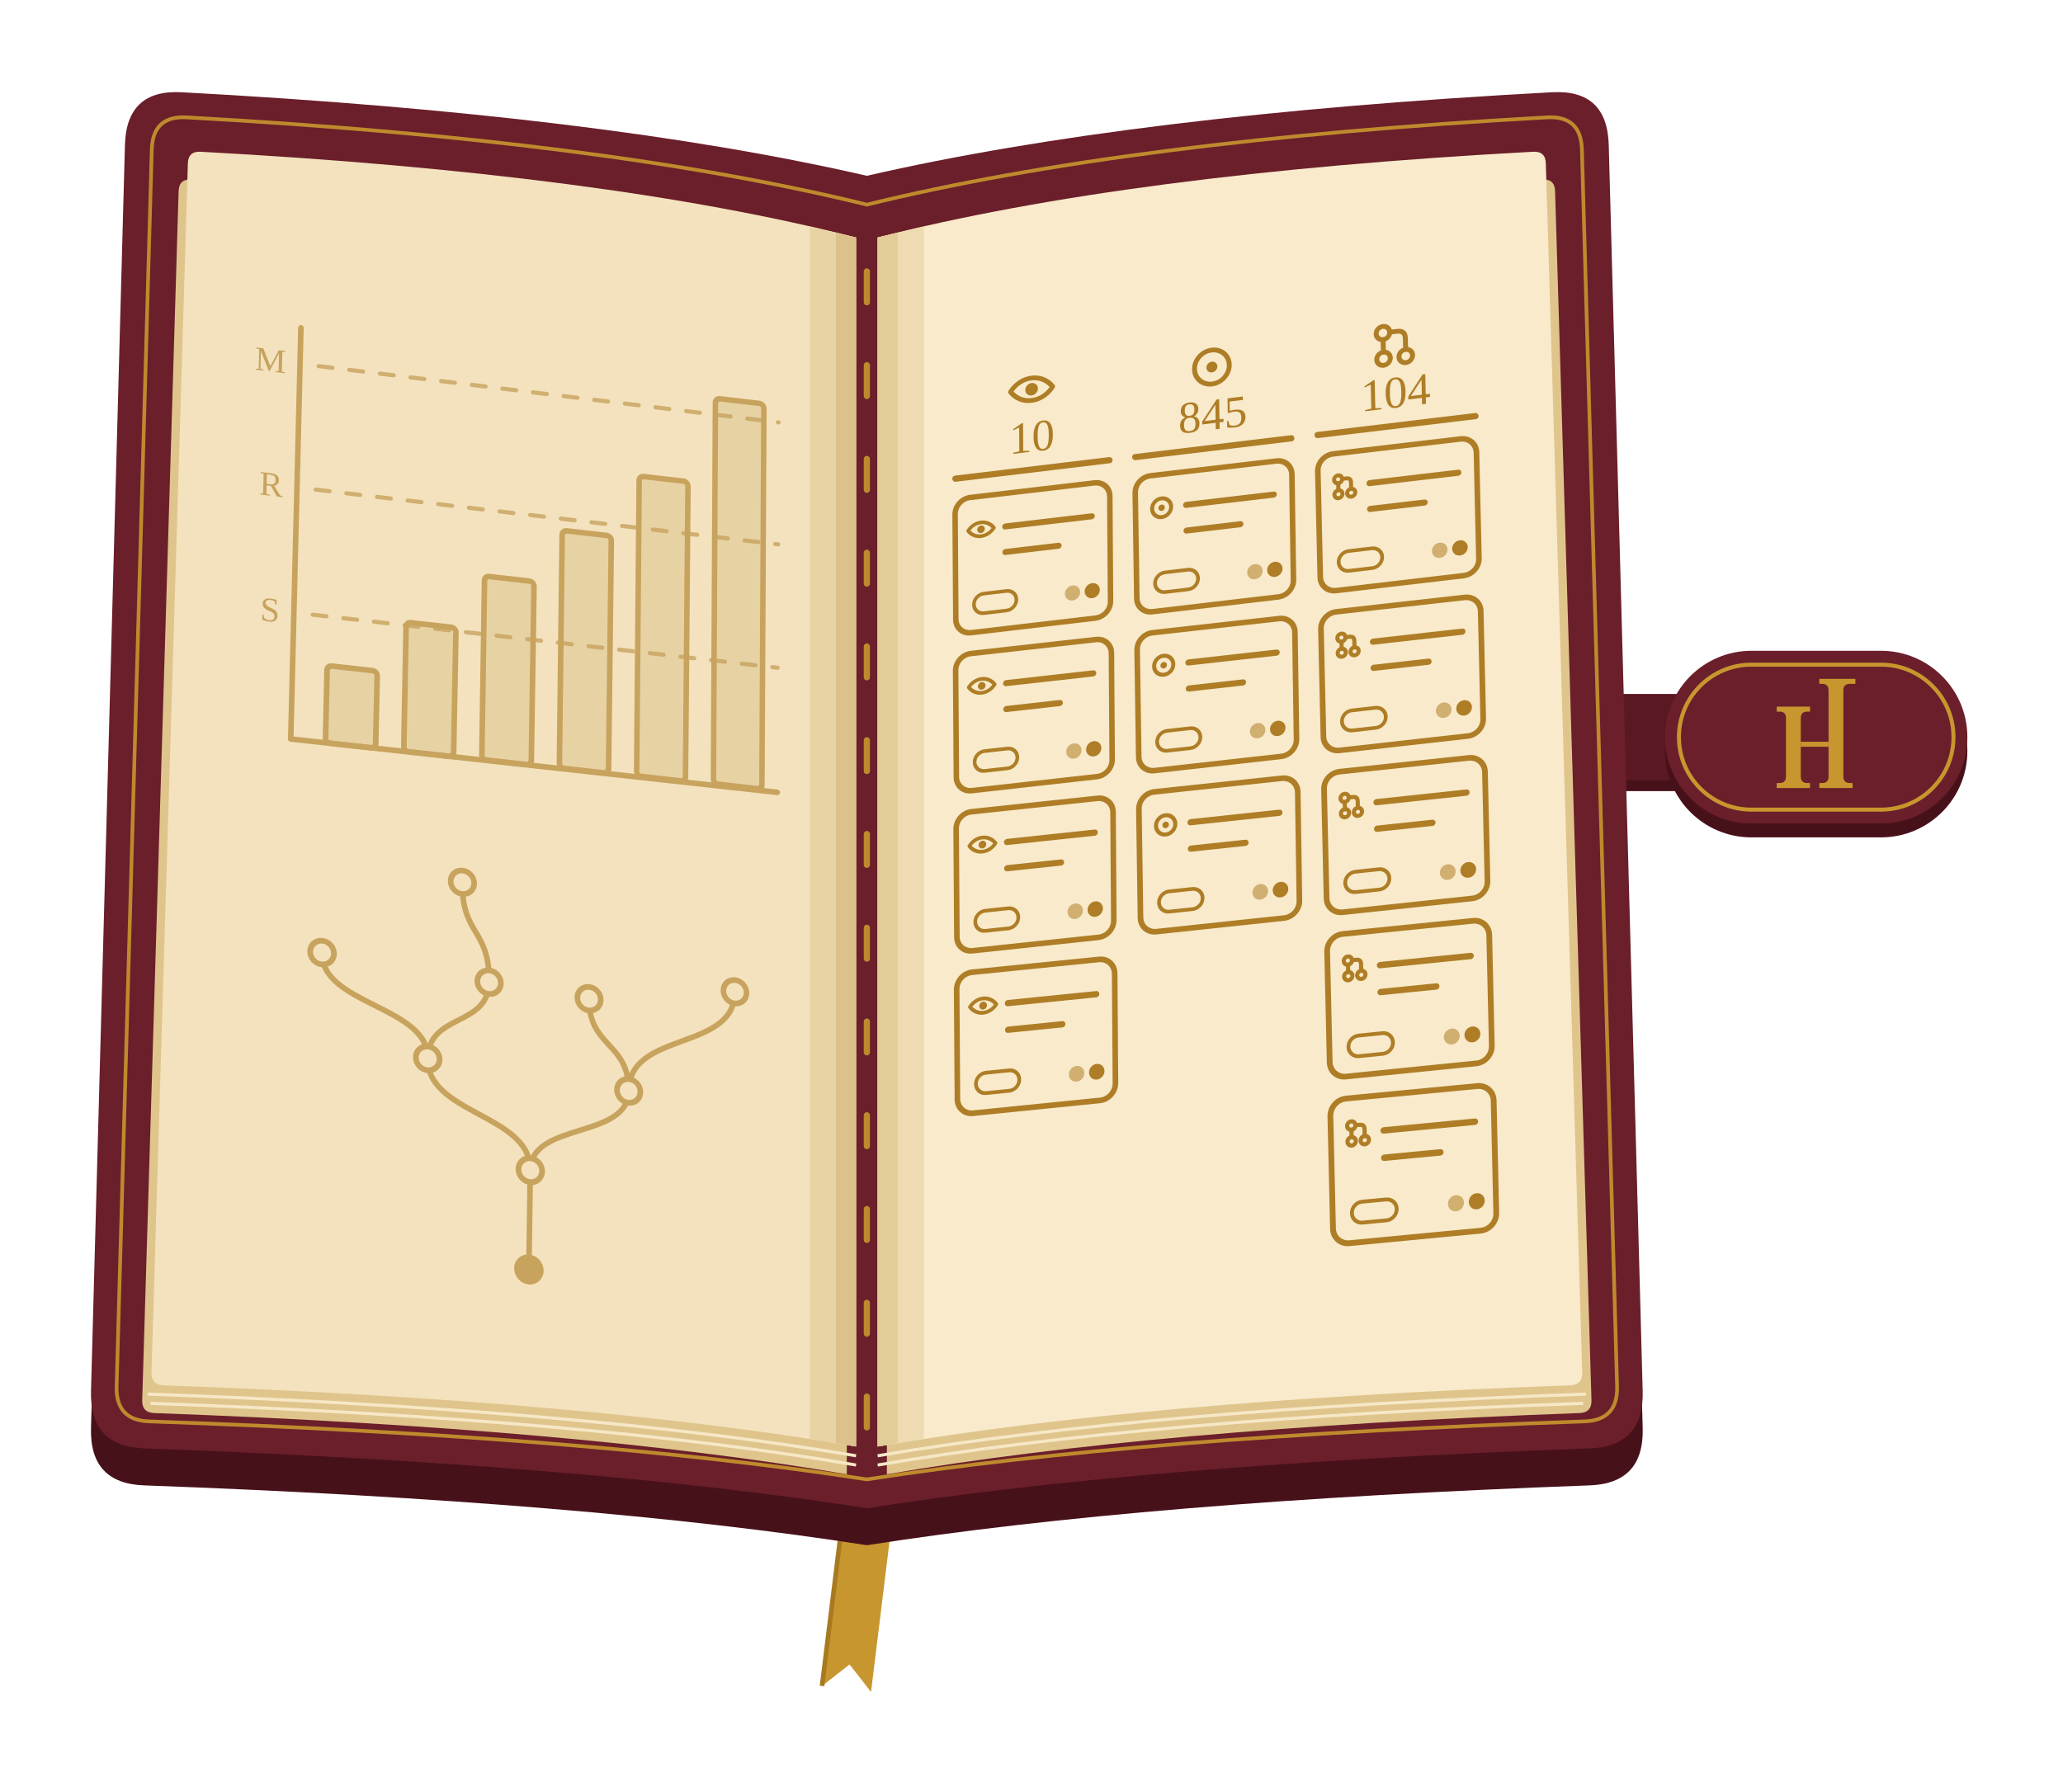
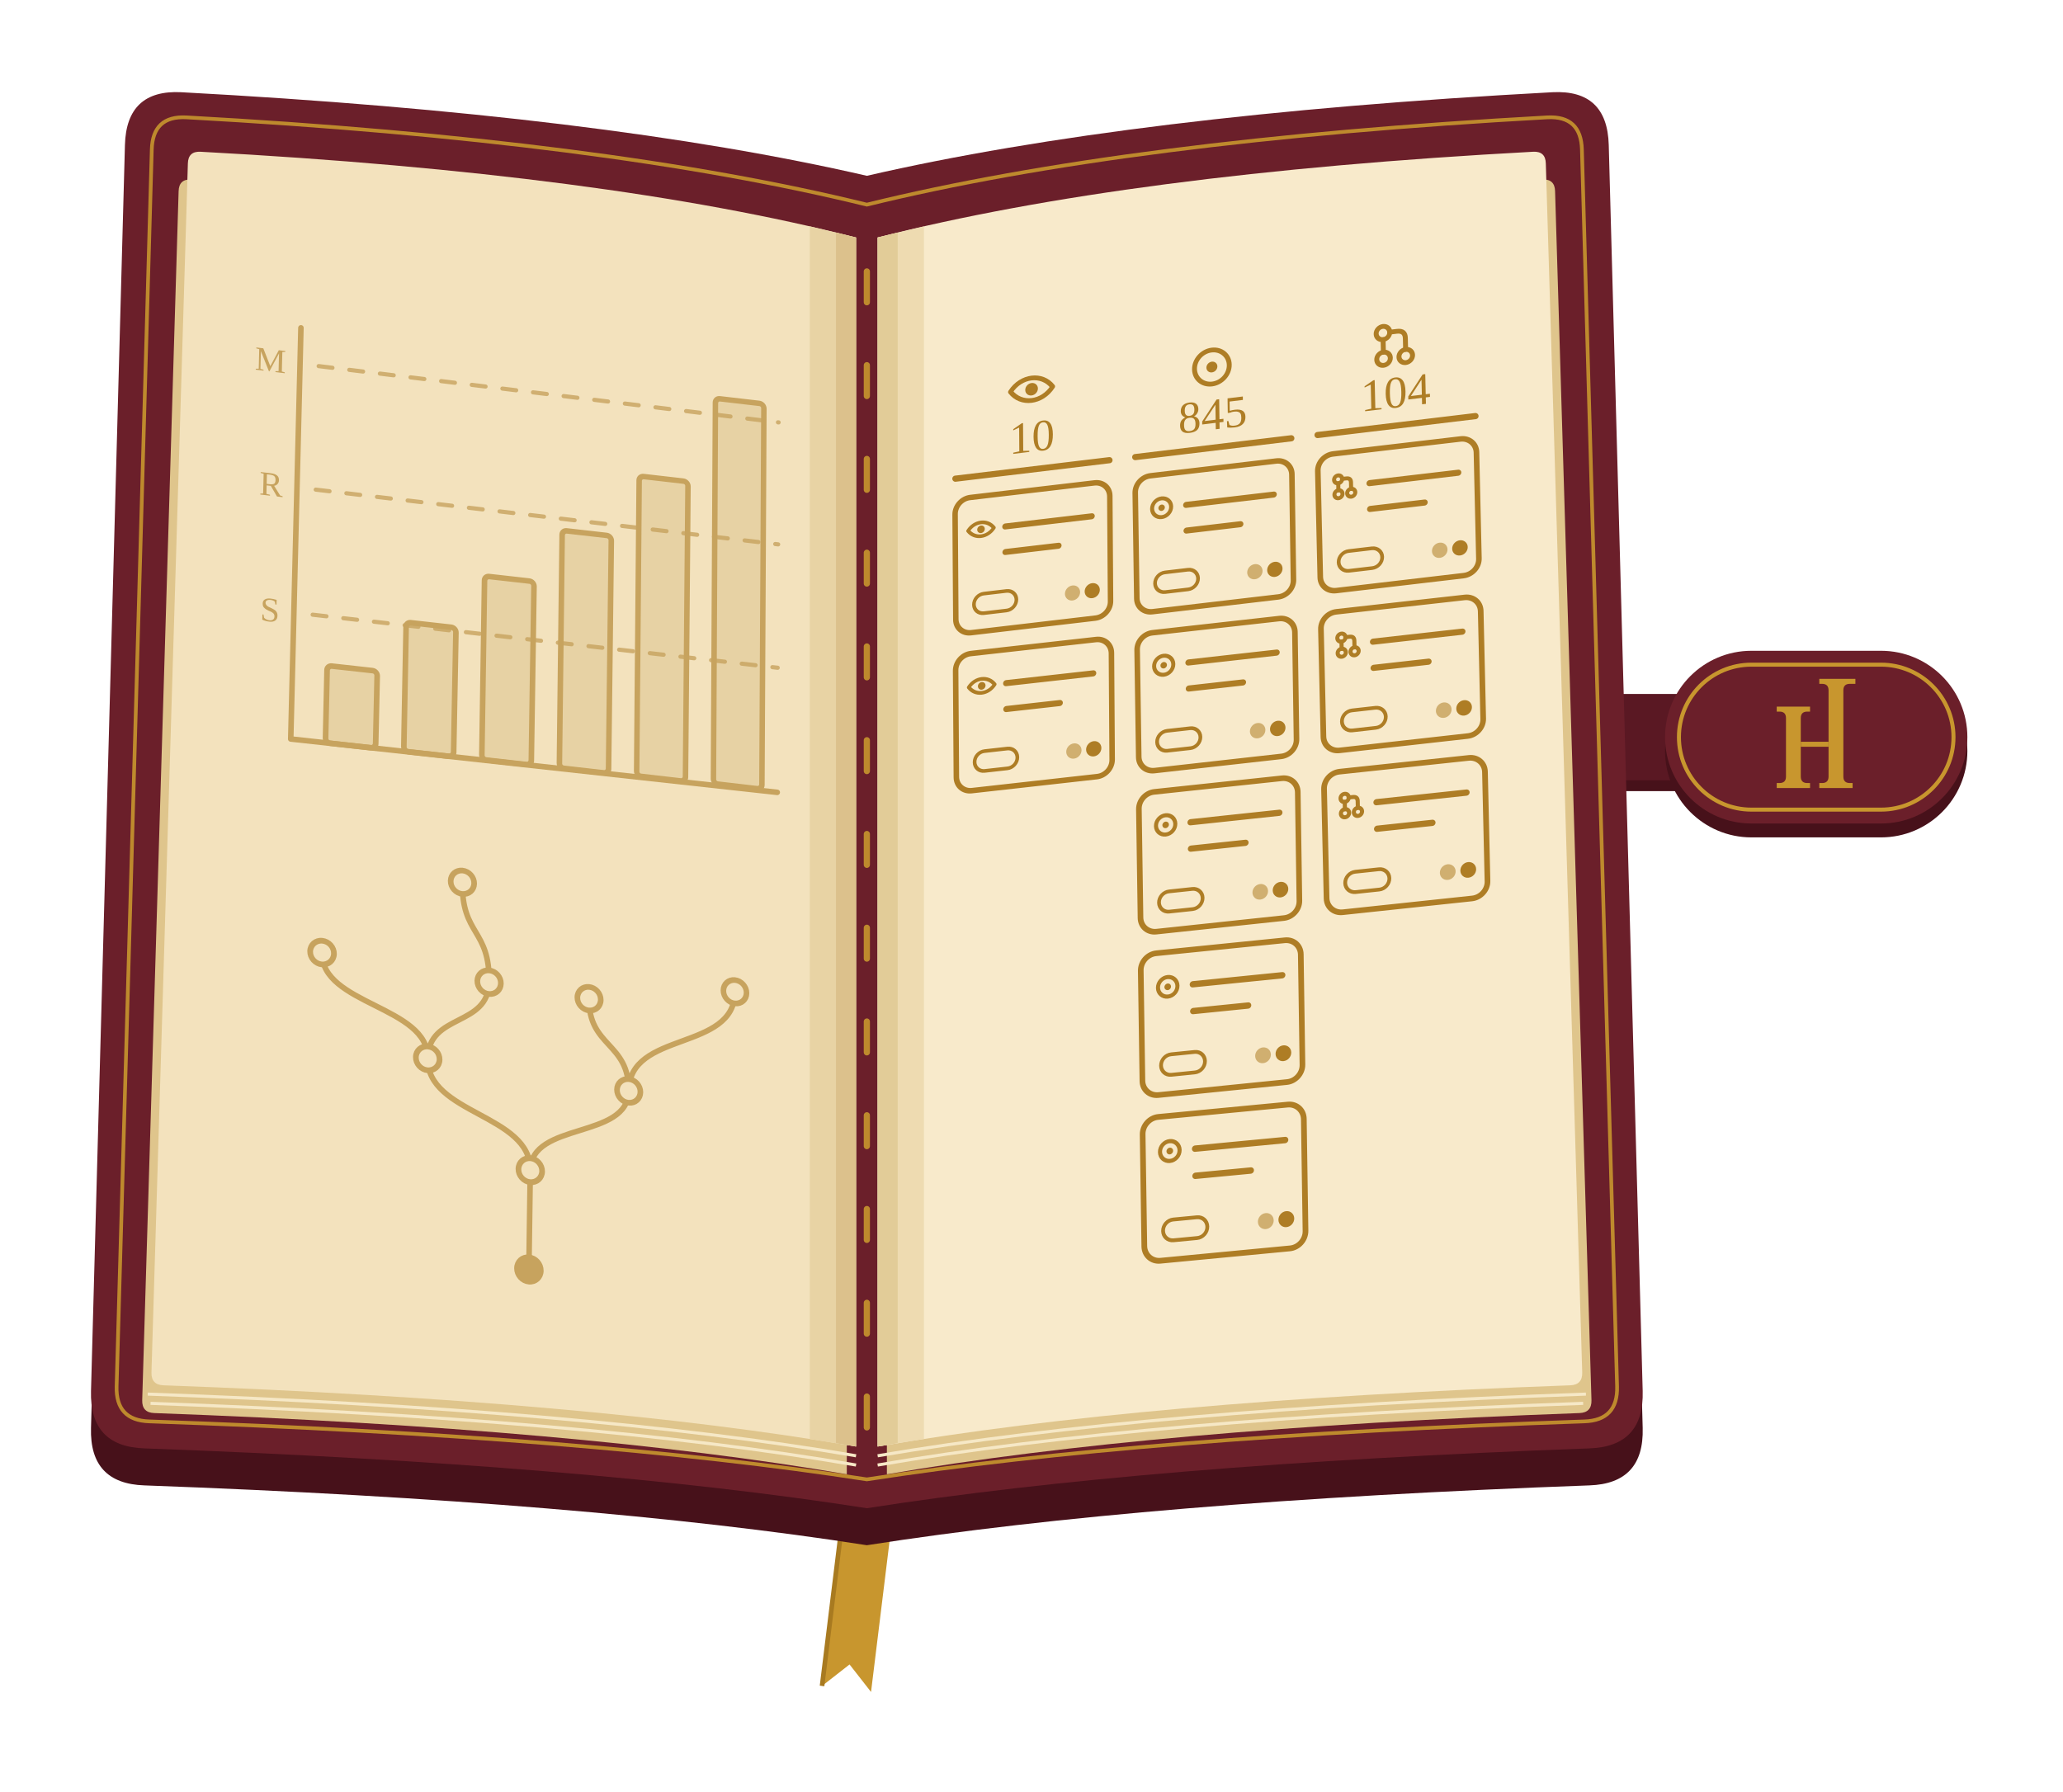
<svg xmlns="http://www.w3.org/2000/svg" viewBox="-562 -498 1337.5 1162" role="img" aria-label="Historia: an open leather journal; a gold-ink chart record on the left page, a project board on the right, closed by a strap medallion bearing an H">
  <g id="ribbon" transform="rotate(7 0 490)">
    <path d="M-16,470 H16 V598 L0,582 L-16,598 Z" fill="#C8962E" />
    <path d="M-16,470 V598" stroke="#A87A20" stroke-width="3" fill="none" />
  </g>
  <g id="strap">
    <rect x="451.5" y="-41" width="164" height="56" fill="#47111A" />
    <rect x="451.5" y="-48" width="164" height="56" fill="#5A1823" />
  </g>
  <g id="cover">
    <path d="M-481,-404 Q-480,-440 -444.5,-438.2 Q-171.4,-423.5 0,-384 Q171.4,-423.5 444.5,-438.2 Q480,-440 481,-404 L503,404 Q504,440 468.4,441.2 Q180.5,451.7 0,480 Q-180.5,451.7 -468.4,441.2 Q-504,440 -503,404 Z" fill="#47111A" transform="translate(0 24)" />
    <path d="M-481,-404 Q-480,-440 -444.5,-438.2 Q-171.4,-423.5 0,-384 Q171.4,-423.5 444.5,-438.2 Q480,-440 481,-404 L503,404 Q504,440 468.4,441.2 Q180.5,451.7 0,480 Q-180.5,451.7 -468.4,441.2 Q-504,440 -503,404 Z" fill="#6B1F2A" />
    <path d="M-463.6,-401 Q-463,-423 -441.2,-421.9 Q-169.2,-406.9 0,-365.3 Q169.2,-406.9 441.2,-421.9 Q463,-423 463.6,-401 L486.4,401 Q487,423 465.2,423.7 Q178.3,433.6 0,461.3 Q-178.3,433.6 -465.2,423.7 Q-487,423 -486.4,401 Z" fill="none" stroke="#C8962E" stroke-width="2.4" opacity="0.9" />
  </g>
  <g id="pages">
    <path d="M-440.2,-392 Q-440,-400 -432,-399.6 Q-169.1,-385.4 -7,-344 L-7,440 Q-178.2,410.4 -456,400.3 Q-464,400 -463.8,392 Z" fill="#DFC58C" transform="translate(-6 18)" />
    <path d="M440.2,-392 Q440,-400 432,-399.6 Q169.1,-385.4 7,-344 L7,440 Q178.2,410.4 456,400.3 Q464,400 463.8,392 Z" fill="#DFC58C" transform="translate(6 18)" />
    <path d="M-466.2,406 Q-182.9,416 -7,446" fill="none" stroke="#F6E8C6" stroke-width="2" />
    <path d="M466.2,406 Q182.9,416 7,446" fill="none" stroke="#F6E8C6" stroke-width="2" />
    <path d="M-464.4,412 Q-181.1,422 -7,452" fill="none" stroke="#F6E8C6" stroke-width="2" />
    <path d="M464.4,412 Q181.1,422 7,452" fill="none" stroke="#F6E8C6" stroke-width="2" />
    <path d="M-440.2,-392 Q-440,-400 -432,-399.6 Q-169.1,-385.4 -7,-344 L-7,440 Q-178.2,410.4 -456,400.3 Q-464,400 -463.8,392 Z" fill="#F3E2BD" />
    <path d="M440.2,-392 Q440,-400 432,-399.6 Q169.1,-385.4 7,-344 L7,440 Q178.2,410.4 456,400.3 Q464,400 463.8,392 Z" fill="#F8EACB" />
    <path d="M-7,-344 L-7,440 L-37,435.1 L-37,-351.2 Z" fill="#E8D3A4" />
    <path d="M-7,-344 L-7,440 L-20,437.8 L-20,-347.2 Z" fill="#DCC18C" />
    <path d="M7,-344 L7,440 L37,435.1 L37,-351.2 Z" fill="#EEDBB1" />
    <path d="M7,-344 L7,440 L20,437.8 L20,-347.2 Z" fill="#E2CC98" />
    <path id="stitches" d="M0,-322 V428" fill="none" stroke="#C8962E" stroke-width="4" stroke-linecap="round" stroke-dasharray="20 40.8" opacity="0.9" />
  </g>
  <g id="record" fill="#C7A35E" stroke="#C7A35E">
    <path d="M-366.9,-285.4 L-373.5,-18.8 L-58.1,15.8" fill="none" stroke-width="3.6" stroke-linecap="round" stroke-linejoin="round" />
    <path d="M-355.4,-260.6 L-57.2,-224.1" fill="none" stroke-width="2.7" stroke-dasharray="9 11" stroke-linecap="round" opacity="0.8" />
    <g transform="matrix(1.0052 0.1231 -0.0248 0.9734 -376.5 -263.2)">
      <path d="M-10.6 7.5H-10.9L-16.4 -5.2V6.6L-14.4 6.9V7.5H-19.4V6.9L-17.5 6.6V-6.4L-19.4 -6.7V-7.3H-14.9L-10.1 4L-4.9 -7.3H-0.7V-6.7L-2.6 -6.4V6.6L-0.7 6.9V7.5H-6.7V6.9L-4.7 6.6V-5.2Z" stroke="none" />
    </g>
    <path d="M-357.3,-180.5 L-57.5,-145" fill="none" stroke-width="2.7" stroke-dasharray="9 11" stroke-linecap="round" opacity="0.8" />
    <g transform="matrix(1.0109 0.1195 -0.025 0.9841 -378.6 -183)">
      <path d="M-10.4 1V6.6L-8.1 6.9V7.5H-14.3V6.9L-12.5 6.6V-6.4L-14.4 -6.7V-7.3H-8Q-5.2 -7.3 -3.9 -6.3Q-2.6 -5.4 -2.6 -3.3Q-2.6 -1.9 -3.4 -0.8Q-4.2 0.3 -5.6 0.7L-1.6 6.6L-0 6.9V7.5H-3.6L-7.7 1ZM-4.8 -3.2Q-4.8 -4.9 -5.6 -5.6Q-6.4 -6.3 -8.5 -6.3H-10.4V0H-8.4Q-6.5 0 -5.6 -0.7Q-4.8 -1.4 -4.8 -3.2Z" stroke="none" />
    </g>
    <path d="M-359.3,-99.4 L-57.8,-65" fill="none" stroke-width="2.7" stroke-dasharray="9 11" stroke-linecap="round" opacity="0.8" />
    <g transform="matrix(1.0166 0.1158 -0.0253 0.995 -380.6 -101.8)">
      <path d="M-11 3.5H-10.3L-9.9 5.5Q-9.5 6 -8.5 6.4Q-7.5 6.8 -6.5 6.8Q-5 6.8 -4.1 6Q-3.3 5.3 -3.3 3.9Q-3.3 3.1 -3.6 2.6Q-3.9 2 -4.5 1.7Q-5 1.3 -5.7 1.1Q-6.4 0.8 -7.2 0.6Q-7.9 0.3 -8.6 0Q-9.3 -0.3 -9.8 -0.8Q-10.4 -1.2 -10.7 -1.9Q-11 -2.6 -11 -3.7Q-11 -5.4 -9.7 -6.4Q-8.4 -7.4 -6 -7.4Q-4.3 -7.4 -2.2 -7V-3.9H-2.9L-3.3 -5.7Q-4.4 -6.5 -6 -6.5Q-7.5 -6.5 -8.4 -5.9Q-9.2 -5.3 -9.2 -4.3Q-9.2 -3.5 -8.8 -3.1Q-8.5 -2.6 -8 -2.3Q-7.4 -1.9 -6.7 -1.7Q-6 -1.4 -5.3 -1.2Q-4.6 -0.9 -3.9 -0.6Q-3.2 -0.3 -2.6 0.2Q-2.1 0.7 -1.7 1.5Q-1.4 2.2 -1.4 3.2Q-1.4 5.4 -2.7 6.5Q-4 7.7 -6.5 7.7Q-7.7 7.7 -8.9 7.5Q-10.1 7.3 -11 6.9Z" stroke="none" />
    </g>
    <g transform="matrix(1.0155 0.1127 -0.0222 1.0006 -334.2 -39.6)">
      <rect x="-16" y="-25" width="32" height="50" rx="3" fill-opacity="0.26" stroke-width="3.6" stroke-linejoin="round" />
    </g>
    <g transform="matrix(1.009 0.1129 -0.0187 0.996 -283.3 -50.9)">
      <rect x="-16" y="-42" width="32" height="84" rx="3" fill-opacity="0.26" stroke-width="3.6" stroke-linejoin="round" />
    </g>
    <g transform="matrix(1.0024 0.1131 -0.0152 0.9914 -232.7 -63.2)">
      <rect x="-16" y="-60" width="32" height="120" rx="3" fill-opacity="0.26" stroke-width="3.6" stroke-linejoin="round" />
    </g>
    <g transform="matrix(0.9959 0.1133 -0.0118 0.9868 -182.5 -75.3)">
      <rect x="-16" y="-78" width="32" height="156" rx="3" fill-opacity="0.26" stroke-width="3.6" stroke-linejoin="round" />
    </g>
    <g transform="matrix(0.9893 0.1136 -0.0084 0.9818 -132.6 -90.3)">
      <rect x="-16" y="-99" width="32" height="198" rx="3" fill-opacity="0.26" stroke-width="3.6" stroke-linejoin="round" />
    </g>
    <g transform="matrix(0.9822 0.1143 -0.0051 0.9759 -83.1 -113)">
      <rect x="-16" y="-128" width="32" height="256" rx="3" fill-opacity="0.26" stroke-width="3.6" stroke-linejoin="round" />
    </g>
    <path d="M-219.1,325.2 C-218.6,289.8 -218.7,296.2 -218.2,260.8 M-218.2,260.8 C-217.7,224.5 -285.3,224.5 -284.7,188.3 M-218.2,260.8 C-217.7,229.1 -154.7,241 -154.4,209.4 M-284.7,188.3 C-284,154.4 -354,153.5 -353.2,119.7 M-284.7,188.3 C-284.1,158.9 -245.4,168.1 -244.9,138.9 M-154.4,209.4 C-154.1,177.9 -180.5,181 -180.1,149.6 M-154.4,209.4 C-154,170.1 -85.7,184.1 -85.5,145.1 M-244.9,138.9 C-244.4,104.2 -262.8,108.6 -262.2,74.1" fill="none" stroke-width="3.6" stroke-linecap="round" />
    <g transform="matrix(1.0268 0.0949 -0.0147 1.043 -219.1 325.2)">
      <circle cx="0" cy="0" r="7.5" fill="#C7A35E" stroke-width="3.6" />
    </g>
    <g transform="matrix(1.0224 0.098 -0.0145 1.0342 -218.2 260.8)">
      <circle cx="0" cy="0" r="7.5" fill="#F3E2BD" stroke-width="3.6" />
    </g>
    <g transform="matrix(1.0252 0.1018 -0.0191 1.0283 -284.7 188.3)">
      <circle cx="0" cy="0" r="7.5" fill="#F3E2BD" stroke-width="3.6" />
    </g>
    <g transform="matrix(1.0117 0.1 -0.0101 1.0233 -154.4 209.4)">
      <circle cx="0" cy="0" r="7.5" fill="#F3E2BD" stroke-width="3.6" />
    </g>
    <g transform="matrix(1.0284 0.1054 -0.0238 1.0232 -353.2 119.7)">
      <circle cx="0" cy="0" r="7.5" fill="#F3E2BD" stroke-width="3.6" />
    </g>
    <g transform="matrix(1.0173 0.1039 -0.0163 1.0193 -244.9 138.9)">
      <circle cx="0" cy="0" r="7.5" fill="#F3E2BD" stroke-width="3.6" />
    </g>
    <g transform="matrix(1.0107 0.103 -0.0118 1.0168 -180.1 149.6)">
      <circle cx="0" cy="0" r="7.5" fill="#F3E2BD" stroke-width="3.6" />
    </g>
    <g transform="matrix(0.9996 0.1026 -0.0054 1.0104 -85.5 145.1)">
      <circle cx="0" cy="0" r="7.5" fill="#F3E2BD" stroke-width="3.6" />
    </g>
    <g transform="matrix(1.0149 0.107 -0.0174 1.0115 -262.2 74.1)">
      <circle cx="0" cy="0" r="7.5" fill="#F3E2BD" stroke-width="3.6" />
    </g>
  </g>
  <g id="board" fill="#AE7D25" stroke="#AE7D25">
    <g transform="matrix(0.9761 -0.1203 0.0066 0.9598 106.8 -245.6)">
      <path d="M-14,0 C-7,-10.1 7,-10.1 14,0 C7,10.1 -7,10.1 -14,0 Z" fill="none" stroke-width="3.2" stroke-linejoin="round" />
      <circle cx="0" cy="0" r="4.2" stroke="none" />
    </g>
    <g transform="matrix(0.9781 -0.1189 0.0067 0.9639 107 -214.8)">
      <path d="M-5.8 8.8 -1.8 9.2V10H-12.4V9.2L-8.4 8.8V-7.2L-12.3 -5.8V-6.6L-6.6 -9.9H-5.8ZM13.9 0.1Q13.9 10.3 7.4 10.3Q4.3 10.3 2.7 7.7Q1.1 5.1 1.1 0.1Q1.1 -4.8 2.7 -7.4Q4.3 -10 7.5 -10Q10.7 -10 12.3 -7.4Q13.9 -4.9 13.9 0.1ZM11.2 0.1Q11.2 -4.7 10.3 -6.7Q9.4 -8.8 7.4 -8.8Q5.5 -8.8 4.7 -6.9Q3.8 -4.9 3.8 0.1Q3.8 5.1 4.7 7.1Q5.6 9.1 7.4 9.1Q9.4 9.1 10.3 7Q11.2 4.9 11.2 0.1Z" stroke="none" />
    </g>
    <path d="M57.4,-187.6 L157.3,-199.6" fill="none" stroke-width="4" stroke-linecap="round" />
    <g transform="matrix(0.9882 -0.1218 0.0144 0.9648 223.7 -260)">
      <circle cx="0" cy="0" r="11.4" fill="none" stroke-width="3.2" />
      <circle cx="0" cy="0" r="3.6" stroke="none" />
    </g>
    <g transform="matrix(0.9903 -0.1204 0.0145 0.9689 224.2 -229.1)">
      <path d="M-9.3 -4.9Q-9.3 -3.3 -10.1 -2.2Q-10.8 -1 -12.2 -0.4Q-10.5 0.2 -9.6 1.5Q-8.7 2.8 -8.7 4.7Q-8.7 7.5 -10.2 8.9Q-11.8 10.3 -15.1 10.3Q-21.4 10.3 -21.4 4.7Q-21.4 2.7 -20.5 1.4Q-19.5 0.2 -17.9 -0.4Q-19.2 -1 -20 -2.1Q-20.8 -3.3 -20.8 -4.9Q-20.8 -7.3 -19.3 -8.7Q-17.8 -10 -15 -10Q-12.3 -10 -10.8 -8.7Q-9.3 -7.3 -9.3 -4.9ZM-11.3 4.7Q-11.3 2.3 -12.2 1.3Q-13.1 0.2 -15.1 0.2Q-17.1 0.2 -17.9 1.2Q-18.8 2.2 -18.8 4.7Q-18.8 7.2 -17.9 8.1Q-17 9.1 -15.1 9.1Q-13.2 9.1 -12.2 8.1Q-11.3 7.1 -11.3 4.7ZM-11.9 -4.9Q-11.9 -6.9 -12.7 -7.9Q-13.5 -8.8 -15.1 -8.8Q-16.7 -8.8 -17.4 -7.9Q-18.2 -7 -18.2 -4.9Q-18.2 -2.8 -17.4 -2Q-16.7 -1.1 -15.1 -1.1Q-13.5 -1.1 -12.7 -2Q-11.9 -2.9 -11.9 -4.9ZM4.4 5.7V10H1.9V5.7H-6.9V3.7L2.7 -9.8H4.4V3.6H7V5.7ZM1.9 -6.3H1.8L-5.3 3.6H1.9ZM14.6 -1.5Q18 -1.5 19.7 -0.1Q21.4 1.3 21.4 4.1Q21.4 7.1 19.6 8.7Q17.8 10.3 14.4 10.3Q11.6 10.3 9.4 9.7L9.3 5.5H10.2L10.9 8.3Q11.5 8.6 12.4 8.9Q13.3 9.1 14.2 9.1Q16.5 9.1 17.6 8Q18.7 6.9 18.7 4.3Q18.7 2.5 18.2 1.5Q17.7 0.6 16.7 0.2Q15.7 -0.3 14 -0.3Q12.6 -0.3 11.3 0.1H9.9V-9.7H19.9V-7.4H11.2V-1.2Q12.8 -1.5 14.6 -1.5Z" stroke="none" />
    </g>
    <path d="M174,-201.6 L275.2,-213.8" fill="none" stroke-width="4" stroke-linecap="round" />
    <g transform="matrix(1.0006 -0.1233 0.0224 0.9698 342 -274.6)">
      <g fill="none" stroke-width="3.2" stroke-linecap="round">
        <circle cx="-7.2" cy="-8.6" r="4.4" />
        <circle cx="-7.2" cy="8.6" r="4.4" />
        <circle cx="7.2" cy="8.6" r="4.4" />
        <path d="M-7.2,-4.2 V4.2" />
        <path d="M-2.7,-8.6 H1.8 Q7.2,-8.6 7.2,-3.3 V4.2" />
      </g>
    </g>
    <g transform="matrix(1.0028 -0.1219 0.0225 0.974 342.8 -243.5)">
      <path d="M-13.3 8.8 -9.3 9.2V10H-19.9V9.2L-15.9 8.8V-7.2L-19.9 -5.8V-6.6L-14.1 -9.9H-13.3ZM6.4 0.1Q6.4 10.3 -0.1 10.3Q-3.2 10.3 -4.8 7.7Q-6.4 5.1 -6.4 0.1Q-6.4 -4.8 -4.8 -7.4Q-3.2 -10 0 -10Q3.1 -10 4.8 -7.4Q6.4 -4.9 6.4 0.1ZM3.7 0.1Q3.7 -4.7 2.8 -6.7Q1.9 -8.8 -0.1 -8.8Q-2 -8.8 -2.8 -6.9Q-3.7 -4.9 -3.7 0.1Q-3.7 5.1 -2.8 7.1Q-2 9.1 -0.1 9.1Q1.9 9.1 2.8 7Q3.7 4.9 3.7 0.1ZM19.4 5.7V10H16.9V5.7H8.1V3.7L17.7 -9.8H19.4V3.6H22.1V5.7ZM16.9 -6.3H16.8L9.8 3.6H16.9Z" stroke="none" />
    </g>
    <path d="M292.2,-215.9 L394.6,-228.2" fill="none" stroke-width="4" stroke-linecap="round" />
    <g transform="matrix(0.9834 -0.1155 0.0067 0.9742 107.6 -136.3)">
      <rect x="-51" y="-45" width="102" height="90" rx="10" fill="none" stroke-width="3.6" />
      <g transform="translate(-34 -23)">
        <path d="M-8.5,0 C-4.2,-6.1 4.2,-6.1 8.5,0 C4.2,6.1 -4.2,6.1 -8.5,0 Z" fill="none" stroke-width="2.4" stroke-linejoin="round" />
        <circle cx="0" cy="0" r="2.5" stroke="none" />
      </g>
      <path d="M-18,-23 H39 M-18,-6 H17" fill="none" stroke-width="4" stroke-linecap="round" />
      <rect x="-39" y="20" width="28" height="13" rx="6.5" fill="none" stroke-width="2.4" />
      <circle cx="26" cy="26.5" r="5" stroke="none" opacity="0.55" />
      <circle cx="39" cy="26.5" r="5" stroke="none" />
    </g>
    <g transform="matrix(0.9903 -0.1109 0.0068 0.9878 108.3 -34.3)">
      <rect x="-51" y="-45" width="102" height="90" rx="10" fill="none" stroke-width="3.6" />
      <g transform="translate(-34 -23)">
        <path d="M-8.5,0 C-4.2,-6.1 4.2,-6.1 8.5,0 C4.2,6.1 -4.2,6.1 -8.5,0 Z" fill="none" stroke-width="2.4" stroke-linejoin="round" />
        <circle cx="0" cy="0" r="2.5" stroke="none" />
      </g>
      <path d="M-18,-23 H39 M-18,-6 H17" fill="none" stroke-width="4" stroke-linecap="round" />
      <rect x="-39" y="20" width="28" height="13" rx="6.5" fill="none" stroke-width="2.4" />
      <circle cx="26" cy="26.5" r="5" stroke="none" opacity="0.55" />
      <circle cx="39" cy="26.5" r="5" stroke="none" />
    </g>
-     <g transform="matrix(0.9973 -0.1062 0.0069 1.0017 109 69.1)">
-       <rect x="-51" y="-45" width="102" height="90" rx="10" fill="none" stroke-width="3.6" />
-       <g transform="translate(-34 -23)">
-         <path d="M-8.5,0 C-4.2,-6.1 4.2,-6.1 8.5,0 C4.2,6.1 -4.2,6.1 -8.5,0 Z" fill="none" stroke-width="2.4" stroke-linejoin="round" />
-         <circle cx="0" cy="0" r="2.5" stroke="none" />
-       </g>
-       <path d="M-18,-23 H39 M-18,-6 H17" fill="none" stroke-width="4" stroke-linecap="round" />
-       <rect x="-39" y="20" width="28" height="13" rx="6.5" fill="none" stroke-width="2.4" />
-       <circle cx="26" cy="26.5" r="5" stroke="none" opacity="0.55" />
-       <circle cx="39" cy="26.5" r="5" stroke="none" />
-     </g>
-     <g transform="matrix(1.0043 -0.1014 0.007 1.0158 109.7 174)">
-       <rect x="-51" y="-45" width="102" height="90" rx="10" fill="none" stroke-width="3.6" />
-       <g transform="translate(-34 -23)">
-         <path d="M-8.5,0 C-4.2,-6.1 4.2,-6.1 8.5,0 C4.2,6.1 -4.2,6.1 -8.5,0 Z" fill="none" stroke-width="2.4" stroke-linejoin="round" />
-         <circle cx="0" cy="0" r="2.5" stroke="none" />
-       </g>
-       <path d="M-18,-23 H39 M-18,-6 H17" fill="none" stroke-width="4" stroke-linecap="round" />
-       <rect x="-39" y="20" width="28" height="13" rx="6.5" fill="none" stroke-width="2.4" />
-       <circle cx="26" cy="26.5" r="5" stroke="none" opacity="0.55" />
-       <circle cx="39" cy="26.5" r="5" stroke="none" />
-     </g>
    <g transform="matrix(0.9957 -0.1169 0.0146 0.9794 225.3 -150.2)">
      <rect x="-51" y="-45" width="102" height="90" rx="10" fill="none" stroke-width="3.6" />
      <g transform="translate(-34 -23)">
        <circle cx="0" cy="0" r="6.2" fill="none" stroke-width="2.6" />
        <circle cx="0" cy="0" r="2.1" stroke="none" />
      </g>
      <path d="M-18,-23 H39 M-18,-6 H17" fill="none" stroke-width="4" stroke-linecap="round" />
      <rect x="-39" y="20" width="28" height="13" rx="6.5" fill="none" stroke-width="2.4" />
      <circle cx="26" cy="26.5" r="5" stroke="none" opacity="0.55" />
      <circle cx="39" cy="26.5" r="5" stroke="none" />
    </g>
    <g transform="matrix(1.0028 -0.1123 0.0148 0.9931 226.9 -47.6)">
      <rect x="-51" y="-45" width="102" height="90" rx="10" fill="none" stroke-width="3.6" />
      <g transform="translate(-34 -23)">
        <circle cx="0" cy="0" r="6.2" fill="none" stroke-width="2.6" />
        <circle cx="0" cy="0" r="2.1" stroke="none" />
      </g>
      <path d="M-18,-23 H39 M-18,-6 H17" fill="none" stroke-width="4" stroke-linecap="round" />
      <rect x="-39" y="20" width="28" height="13" rx="6.5" fill="none" stroke-width="2.4" />
      <circle cx="26" cy="26.5" r="5" stroke="none" opacity="0.55" />
      <circle cx="39" cy="26.5" r="5" stroke="none" />
    </g>
    <g transform="matrix(1.0099 -0.1076 0.015 1.0071 228.4 56.4)">
+       <rect x="-51" y="-45" width="102" height="90" rx="10" fill="none" stroke-width="3.6" />
+       <g transform="translate(-34 -23)">
+         <circle cx="0" cy="0" r="6.2" fill="none" stroke-width="2.6" />
+         <circle cx="0" cy="0" r="2.1" stroke="none" />
+       </g>
+       <path d="M-18,-23 H39 M-18,-6 H17" fill="none" stroke-width="4" stroke-linecap="round" />
+       <rect x="-39" y="20" width="28" height="13" rx="6.5" fill="none" stroke-width="2.4" />
+       <circle cx="26" cy="26.5" r="5" stroke="none" opacity="0.55" />
+       <circle cx="39" cy="26.5" r="5" stroke="none" />
+     </g>
+     <g transform="matrix(1.0172 -0.1027 0.0153 1.0215 230 161.9)">
+       <rect x="-51" y="-45" width="102" height="90" rx="10" fill="none" stroke-width="3.6" />
+       <g transform="translate(-34 -23)">
+         <circle cx="0" cy="0" r="6.2" fill="none" stroke-width="2.6" />
+         <circle cx="0" cy="0" r="2.1" stroke="none" />
+       </g>
+       <path d="M-18,-23 H39 M-18,-6 H17" fill="none" stroke-width="4" stroke-linecap="round" />
+       <rect x="-39" y="20" width="28" height="13" rx="6.5" fill="none" stroke-width="2.4" />
+       <circle cx="26" cy="26.5" r="5" stroke="none" opacity="0.55" />
+       <circle cx="39" cy="26.5" r="5" stroke="none" />
+     </g>
+     <g transform="matrix(1.0245 -0.0977 0.0155 1.0361 231.6 268.9)">
      <rect x="-51" y="-45" width="102" height="90" rx="10" fill="none" stroke-width="3.6" />
      <g transform="translate(-34 -23)">
        <circle cx="0" cy="0" r="6.2" fill="none" stroke-width="2.6" />
        <circle cx="0" cy="0" r="2.1" stroke="none" />
      </g>
      <path d="M-18,-23 H39 M-18,-6 H17" fill="none" stroke-width="4" stroke-linecap="round" />
      <rect x="-39" y="20" width="28" height="13" rx="6.5" fill="none" stroke-width="2.4" />
      <circle cx="26" cy="26.5" r="5" stroke="none" opacity="0.55" />
      <circle cx="39" cy="26.5" r="5" stroke="none" />
    </g>
    <g transform="matrix(1.0083 -0.1184 0.0227 0.9846 344.6 -164.2)">
      <rect x="-51" y="-45" width="102" height="90" rx="10" fill="none" stroke-width="3.6" />
      <g transform="translate(-34 -23)">
        <g fill="none" stroke-width="2.6" stroke-linecap="round">
          <circle cx="-4.1" cy="-4.9" r="2.6" />
          <circle cx="-4.1" cy="4.9" r="2.6" />
          <circle cx="4.1" cy="4.9" r="2.6" />
          <path d="M-4.1,-2.4 V2.4" />
          <path d="M-1.6,-4.9 H1.1 Q4.1,-4.9 4.1,-1.9 V2.4" />
        </g>
      </g>
      <path d="M-18,-23 H39 M-18,-6 H17" fill="none" stroke-width="4" stroke-linecap="round" />
      <rect x="-39" y="20" width="28" height="13" rx="6.5" fill="none" stroke-width="2.4" />
      <circle cx="26" cy="26.5" r="5" stroke="none" opacity="0.55" />
      <circle cx="39" cy="26.5" r="5" stroke="none" />
    </g>
    <g transform="matrix(1.0155 -0.1138 0.0231 0.9985 347 -61)">
      <rect x="-51" y="-45" width="102" height="90" rx="10" fill="none" stroke-width="3.6" />
      <g transform="translate(-34 -23)">
        <g fill="none" stroke-width="2.6" stroke-linecap="round">
          <circle cx="-4.1" cy="-4.9" r="2.6" />
          <circle cx="-4.1" cy="4.9" r="2.6" />
          <circle cx="4.1" cy="4.9" r="2.6" />
          <path d="M-4.1,-2.4 V2.4" />
          <path d="M-1.6,-4.9 H1.1 Q4.1,-4.9 4.1,-1.9 V2.4" />
        </g>
      </g>
      <path d="M-18,-23 H39 M-18,-6 H17" fill="none" stroke-width="4" stroke-linecap="round" />
      <rect x="-39" y="20" width="28" height="13" rx="6.5" fill="none" stroke-width="2.4" />
      <circle cx="26" cy="26.5" r="5" stroke="none" opacity="0.55" />
      <circle cx="39" cy="26.5" r="5" stroke="none" />
    </g>
    <g transform="matrix(1.0228 -0.109 0.0234 1.0127 349.4 43.5)">
-       <rect x="-51" y="-45" width="102" height="90" rx="10" fill="none" stroke-width="3.6" />
-       <g transform="translate(-34 -23)">
-         <g fill="none" stroke-width="2.6" stroke-linecap="round">
-           <circle cx="-4.1" cy="-4.9" r="2.6" />
-           <circle cx="-4.1" cy="4.9" r="2.6" />
-           <circle cx="4.1" cy="4.9" r="2.6" />
-           <path d="M-4.1,-2.4 V2.4" />
-           <path d="M-1.6,-4.9 H1.1 Q4.1,-4.9 4.1,-1.9 V2.4" />
-         </g>
-       </g>
-       <path d="M-18,-23 H39 M-18,-6 H17" fill="none" stroke-width="4" stroke-linecap="round" />
-       <rect x="-39" y="20" width="28" height="13" rx="6.5" fill="none" stroke-width="2.4" />
-       <circle cx="26" cy="26.5" r="5" stroke="none" opacity="0.55" />
-       <circle cx="39" cy="26.5" r="5" stroke="none" />
-     </g>
-     <g transform="matrix(1.0303 -0.104 0.0237 1.0272 351.8 149.6)">
-       <rect x="-51" y="-45" width="102" height="90" rx="10" fill="none" stroke-width="3.6" />
-       <g transform="translate(-34 -23)">
-         <g fill="none" stroke-width="2.6" stroke-linecap="round">
-           <circle cx="-4.1" cy="-4.9" r="2.6" />
-           <circle cx="-4.1" cy="4.9" r="2.6" />
-           <circle cx="4.1" cy="4.9" r="2.6" />
-           <path d="M-4.1,-2.4 V2.4" />
-           <path d="M-1.6,-4.9 H1.1 Q4.1,-4.9 4.1,-1.9 V2.4" />
-         </g>
-       </g>
-       <path d="M-18,-23 H39 M-18,-6 H17" fill="none" stroke-width="4" stroke-linecap="round" />
-       <rect x="-39" y="20" width="28" height="13" rx="6.5" fill="none" stroke-width="2.4" />
-       <circle cx="26" cy="26.5" r="5" stroke="none" opacity="0.55" />
-       <circle cx="39" cy="26.5" r="5" stroke="none" />
-     </g>
-     <g transform="matrix(1.0378 -0.0989 0.0241 1.042 354.3 257.2)">
      <rect x="-51" y="-45" width="102" height="90" rx="10" fill="none" stroke-width="3.6" />
      <g transform="translate(-34 -23)">
        <g fill="none" stroke-width="2.6" stroke-linecap="round">
          <circle cx="-4.1" cy="-4.9" r="2.6" />
          <circle cx="-4.1" cy="4.9" r="2.6" />
          <circle cx="4.1" cy="4.9" r="2.6" />
          <path d="M-4.1,-2.4 V2.4" />
          <path d="M-1.6,-4.9 H1.1 Q4.1,-4.9 4.1,-1.9 V2.4" />
        </g>
      </g>
      <path d="M-18,-23 H39 M-18,-6 H17" fill="none" stroke-width="4" stroke-linecap="round" />
      <rect x="-39" y="20" width="28" height="13" rx="6.5" fill="none" stroke-width="2.4" />
      <circle cx="26" cy="26.5" r="5" stroke="none" opacity="0.55" />
      <circle cx="39" cy="26.5" r="5" stroke="none" />
    </g>
  </g>
  <g id="medallion">
    <rect x="517.5" y="-67" width="196" height="112" rx="56.0" fill="#47111A" />
    <rect x="517.5" y="-76" width="196" height="112" rx="56.0" fill="#6B1F2A" />
    <rect x="526.5" y="-67" width="178" height="94" rx="47.0" fill="none" stroke="#C8962E" stroke-width="2.6" />
    <g id="monogram" fill="#C8962E">
      <g transform="translate(584.5 -57.8) scale(0.6)">
        <path d="M9,30 L45,30 L45,35.4 L42,35.4 Q35,35.4 35,42.4 L35,105.6 Q35,112.6 42,112.6 L45,112.6 L45,118 L9,118 L9,112.6 L12,112.6 Q19,112.6 19,105.6 L19,42.4 Q19,35.4 12,35.4 L9,35.4 Z" />
        <path d="M55,0 L94,0 L94,5.4 L88,5.4 Q81,5.4 81,12.4 L81,105.6 Q81,112.6 88,112.6 L91,112.6 L91,118 L55,118 L55,112.6 L58,112.6 Q65,112.6 65,105.6 L65,12.4 Q65,5.4 58,5.4 L55,5.4 Z" />
        <path d="M35,68 L65,68 L65,73.4 L35,73.4 Z" />
      </g>
    </g>
  </g>
</svg>
